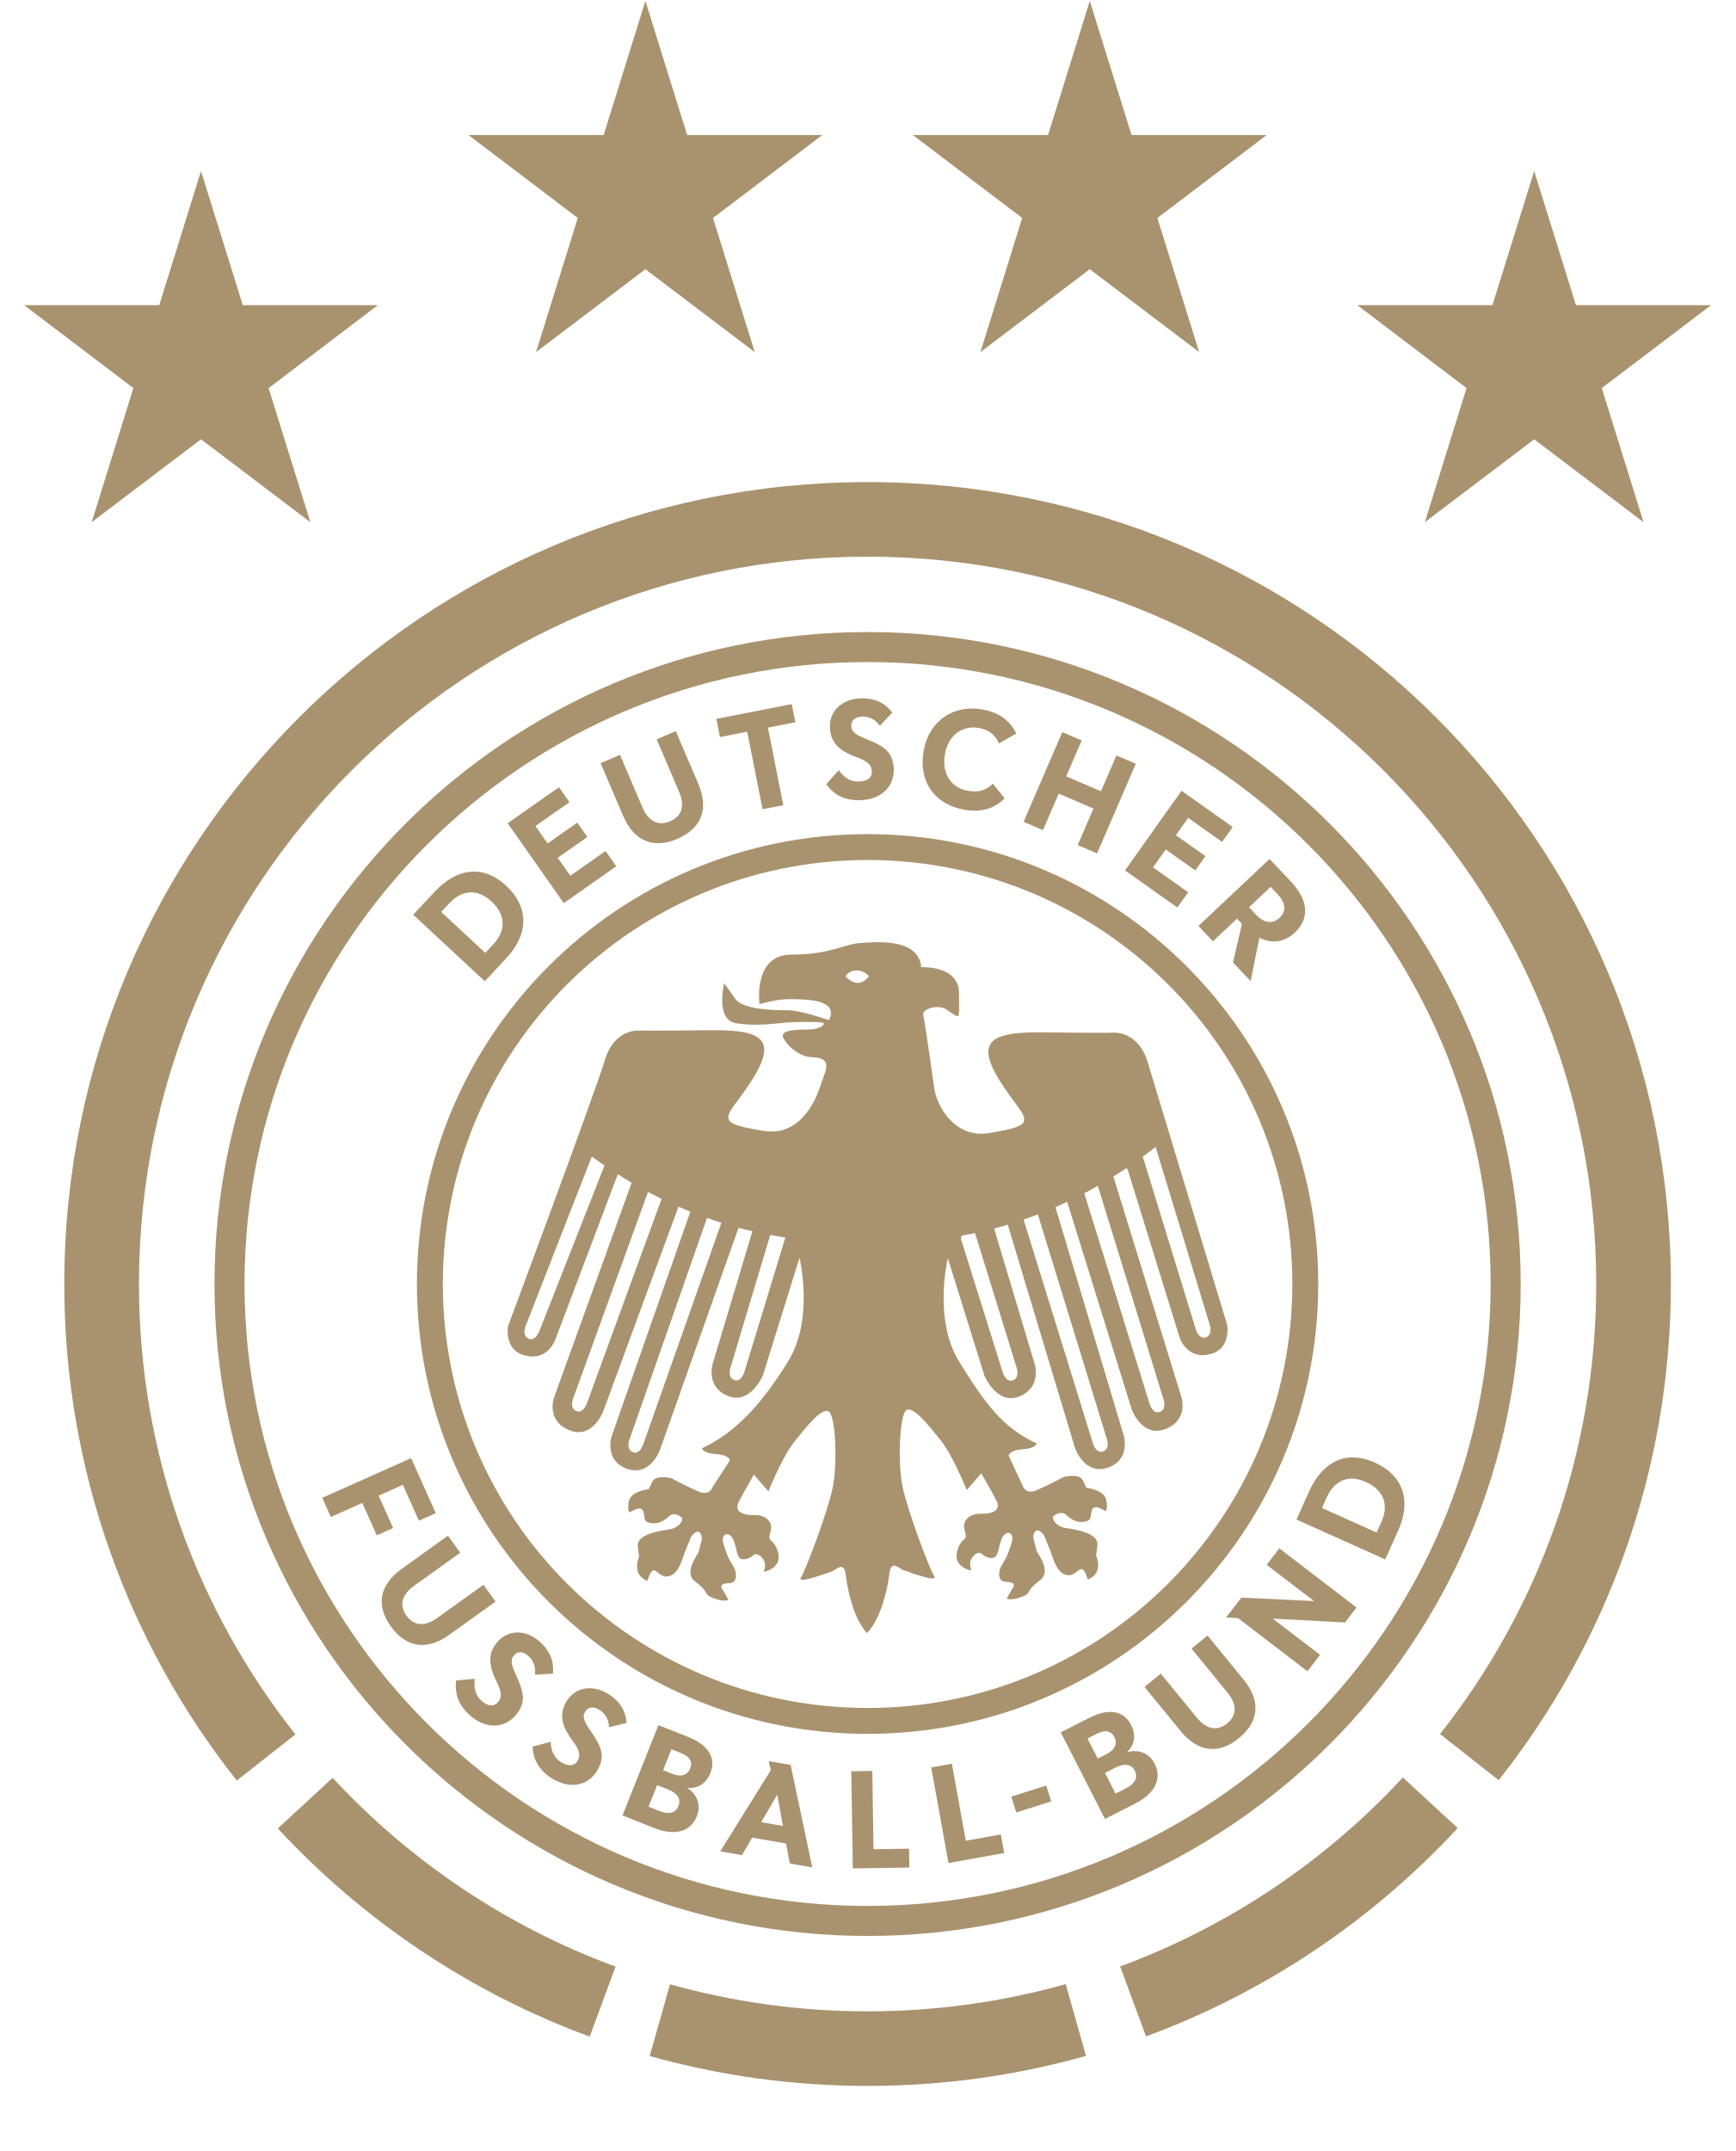
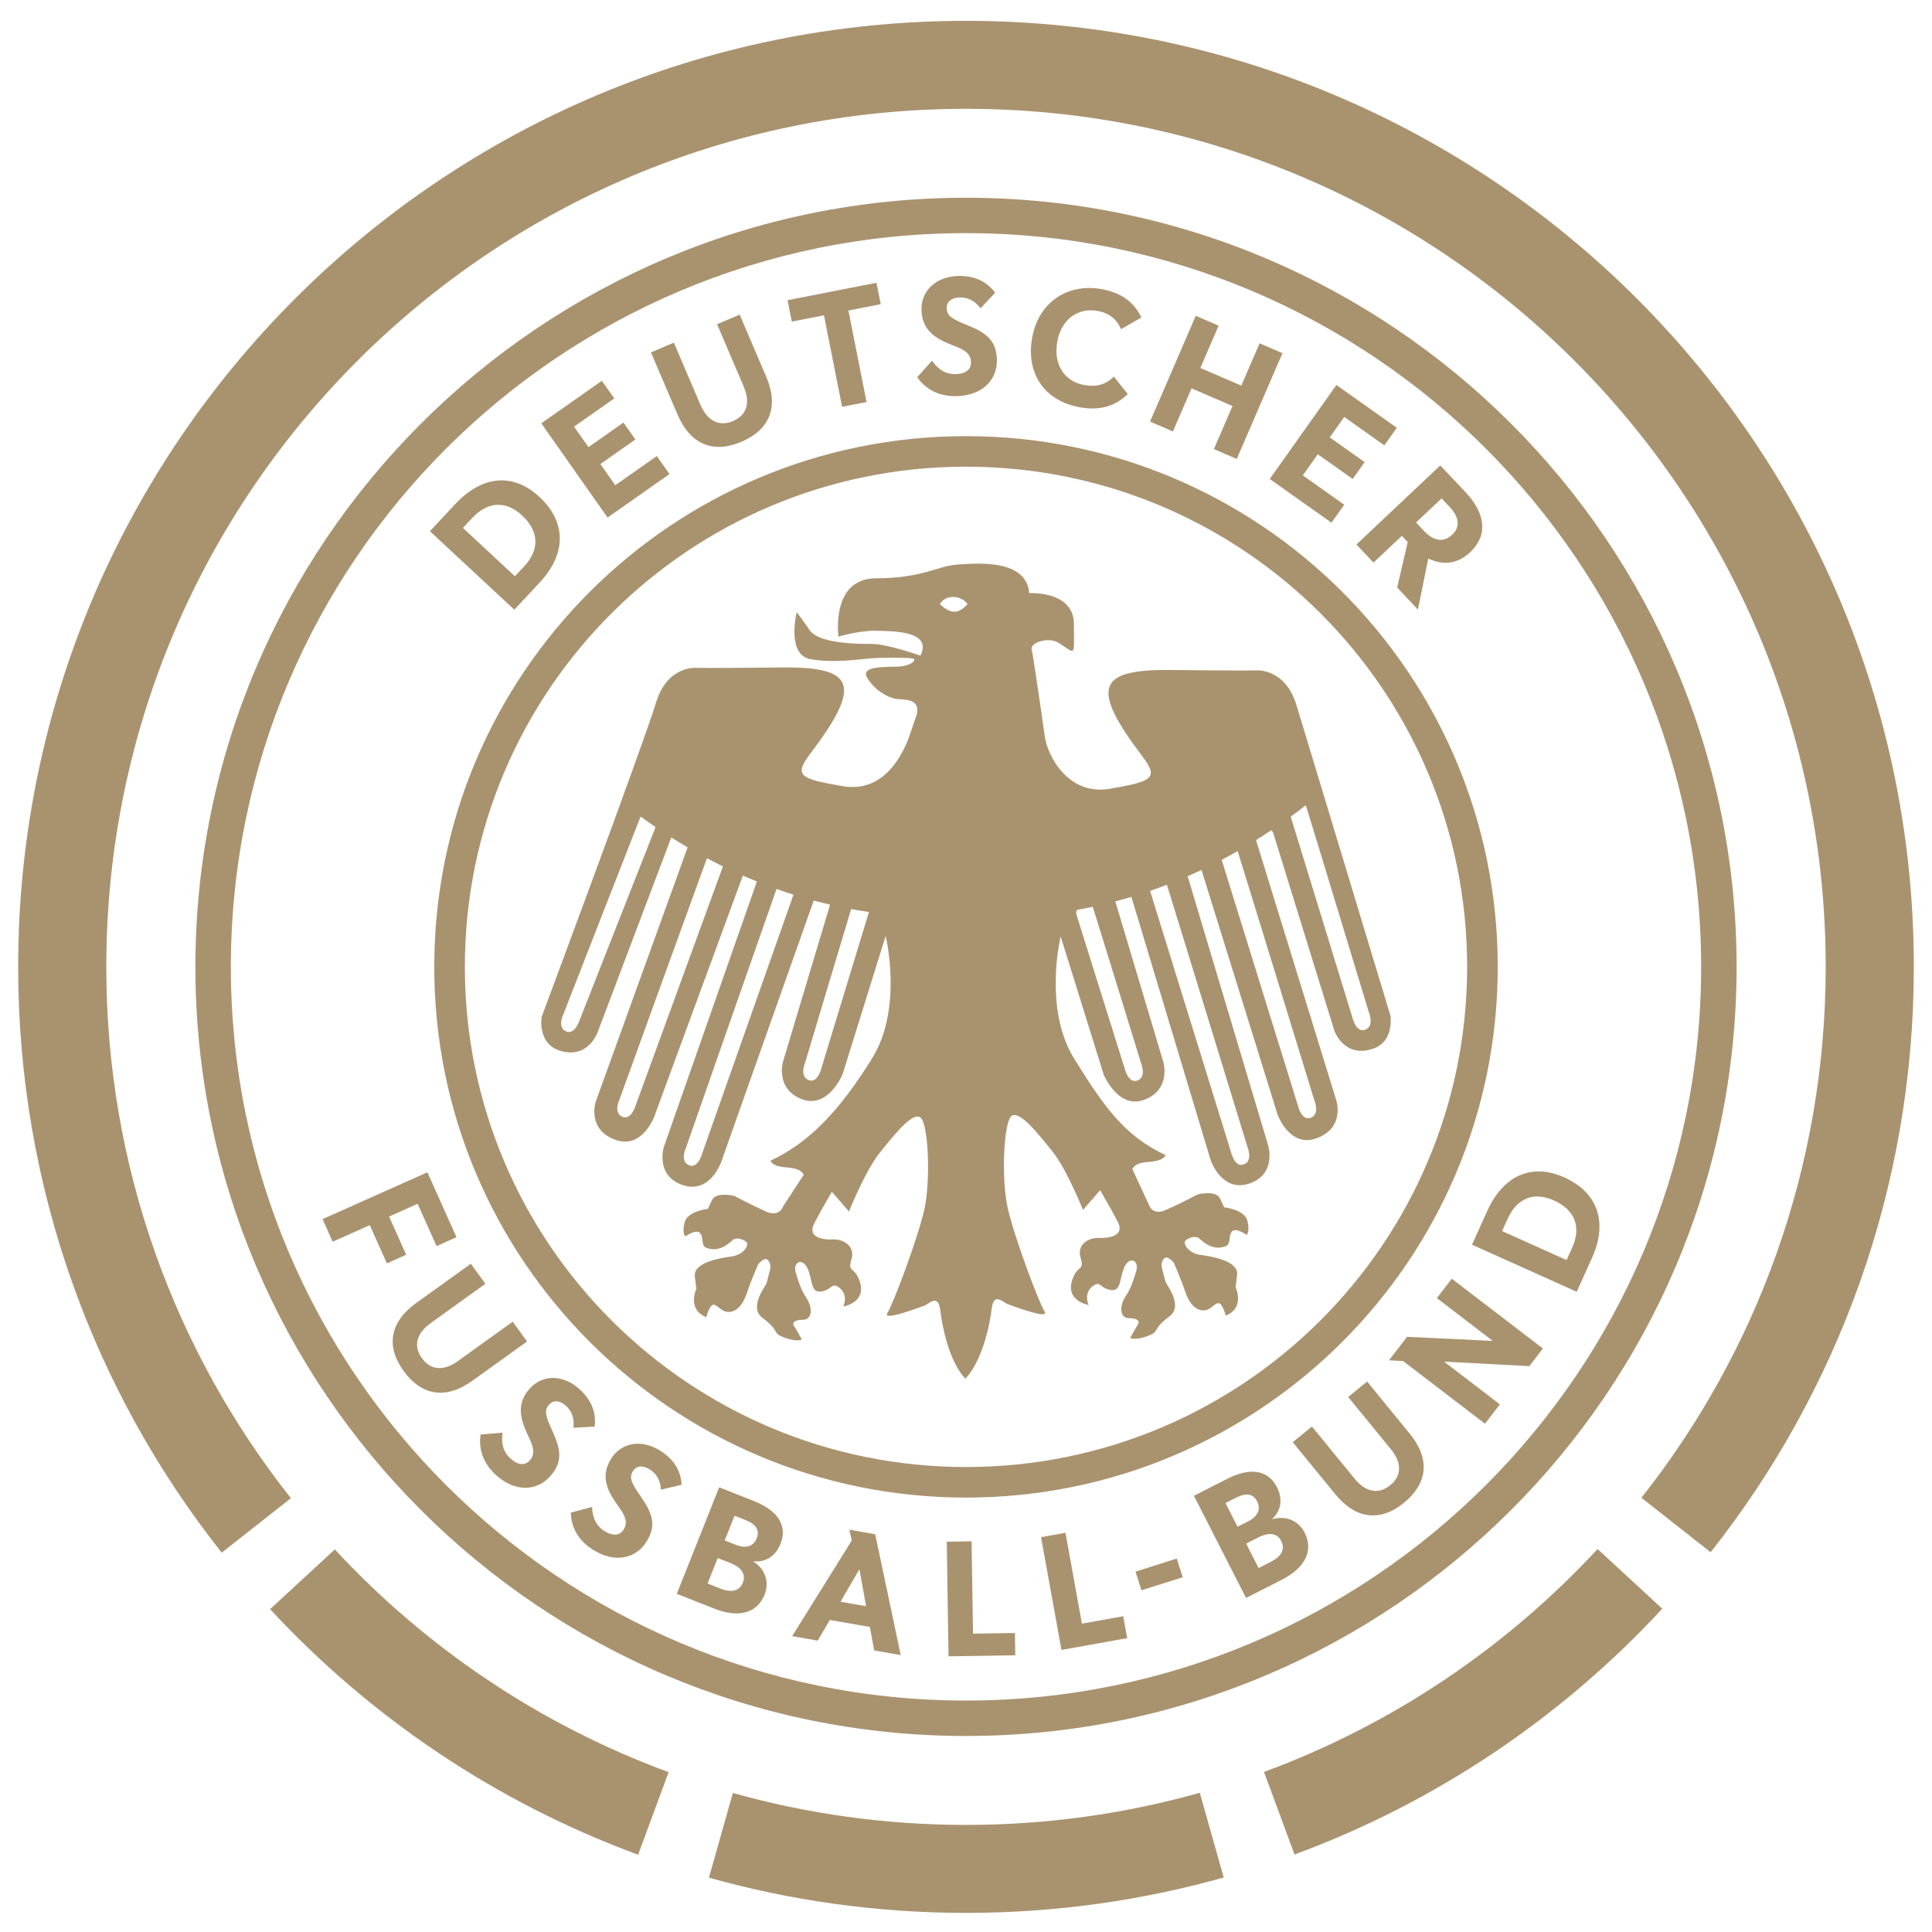
- <svg xmlns="http://www.w3.org/2000/svg" width="284px" height="352px" viewBox="0 0 284 352" version="1.1">
+ <svg xmlns="http://www.w3.org/2000/svg" width="268px" height="268px" viewBox="8 76 268 268" version="1.1">
  <g id="surface1">
    <path style=" stroke:none;fill-rule:nonzero;fill:rgb(66.275%,57.647%,43.529%);fill-opacity:1;" d="M 229.609 290.871 L 238.586 299.156 C 224.645 314.215 207.211 326.008 187.57 333.25 L 183.336 321.797 C 201.152 315.227 216.965 304.531 229.609 290.871 Z M 229.609 290.871 " />
    <path style=" stroke:none;fill-rule:nonzero;fill:rgb(66.275%,57.647%,43.529%);fill-opacity:1;" d="M 174.43 324.688 L 177.75 336.438 C 166.383 339.637 154.391 341.348 142 341.348 C 129.641 341.348 117.68 339.645 106.34 336.461 L 109.66 324.715 C 119.945 327.602 130.793 329.145 142 329.145 C 153.242 329.145 164.117 327.59 174.43 324.688 Z M 174.43 324.688 " />
    <path style=" stroke:none;fill-rule:nonzero;fill:rgb(66.275%,57.647%,43.529%);fill-opacity:1;" d="M 100.75 321.828 L 96.516 333.281 C 76.863 326.051 59.418 314.266 45.465 299.215 L 54.445 290.93 C 67.102 304.582 82.922 315.27 100.75 321.828 Z M 100.75 321.828 " />
    <path style=" stroke:none;fill-rule:nonzero;fill:rgb(66.275%,57.647%,43.529%);fill-opacity:1;" d="M 235.691 283.766 C 251.699 263.504 261.254 237.926 261.254 210.121 C 261.254 144.383 207.863 91.094 142 91.094 C 76.137 91.094 22.746 144.383 22.746 210.121 C 22.746 237.953 32.316 263.555 48.355 283.824 L 38.754 291.379 C 21.07 269.031 10.52 240.805 10.52 210.121 C 10.52 137.645 69.387 78.891 142 78.891 C 214.613 78.891 273.48 137.645 273.48 210.121 C 273.48 240.777 262.945 268.984 245.293 291.32 Z M 235.691 283.766 " />
    <path style=" stroke:none;fill-rule:nonzero;fill:rgb(66.275%,57.647%,43.529%);fill-opacity:1;" d="M 40.023 210.121 C 40.023 154 85.773 108.34 142 108.34 C 198.227 108.34 243.977 154 243.977 210.121 C 243.977 266.238 198.227 311.895 141.996 311.895 C 85.766 311.895 40.023 266.246 40.023 210.121 Z M 35.105 210.121 C 35.105 268.953 83.059 316.809 142 316.809 C 200.941 316.809 248.895 268.953 248.895 210.121 C 248.895 151.285 200.949 103.43 142 103.43 C 83.051 103.43 35.105 151.293 35.105 210.121 Z M 35.105 210.121 " />
    <path style=" stroke:none;fill-rule:nonzero;fill:rgb(66.275%,57.647%,43.529%);fill-opacity:1;" d="M 215.762 210.121 C 215.762 250.777 182.738 283.738 142 283.738 C 101.262 283.738 68.238 250.777 68.238 210.121 C 68.238 169.461 101.262 136.5 142 136.5 C 182.738 136.5 215.762 169.461 215.762 210.121 Z M 142 140.738 C 103.609 140.738 72.484 171.801 72.484 210.121 C 72.484 248.438 103.609 279.5 142 279.5 C 180.391 279.5 211.516 248.438 211.516 210.121 C 211.516 171.801 180.391 140.738 142 140.738 Z M 142 140.738 " />
    <path style=" stroke:none;fill-rule:nonzero;fill:rgb(66.275%,57.647%,43.529%);fill-opacity:1;" d="M 82.855 156.816 C 86.602 152.805 86.578 148.418 82.828 144.93 C 79.195 141.555 74.891 141.918 71.145 145.93 L 67.633 149.688 L 79.344 160.574 Z M 73.496 147.859 C 75.676 145.523 78.199 145.438 80.426 147.504 C 82.75 149.664 82.906 152.215 80.707 154.566 L 79.426 155.938 L 72.215 149.23 Z M 73.496 147.859 " />
    <path style=" stroke:none;fill-rule:nonzero;fill:rgb(66.275%,57.647%,43.529%);fill-opacity:1;" d="M 100.867 141.762 L 99.109 139.262 L 93.344 143.309 L 91.277 140.371 L 96.133 136.965 L 94.484 134.617 L 89.629 138.023 L 87.629 135.18 L 93.207 131.27 L 91.488 128.824 L 83.086 134.719 L 92.277 147.793 Z M 100.867 141.762 " />
    <path style=" stroke:none;fill-rule:nonzero;fill:rgb(66.275%,57.647%,43.529%);fill-opacity:1;" d="M 110.836 137.285 C 114.828 135.59 116.059 132.395 114.285 128.246 L 110.605 119.645 L 107.473 120.977 L 111.156 129.602 C 112.133 131.879 111.582 133.598 109.684 134.406 C 107.785 135.215 106.137 134.43 105.164 132.152 L 101.477 123.531 L 98.297 124.883 L 101.977 133.484 C 103.758 137.66 106.934 138.949 110.836 137.285 Z M 110.836 137.285 " />
    <path style=" stroke:none;fill-rule:nonzero;fill:rgb(66.275%,57.647%,43.529%);fill-opacity:1;" d="M 124.812 132.43 L 128.203 131.766 L 125.688 119.074 L 130.172 118.195 L 129.582 115.223 L 117.246 117.641 L 117.836 120.613 L 122.297 119.738 Z M 124.812 132.43 " />
    <path style=" stroke:none;fill-rule:nonzero;fill:rgb(66.275%,57.647%,43.529%);fill-opacity:1;" d="M 146.285 125.977 C 146.25 123.223 144.82 122.18 142.211 121.113 C 140.113 120.266 139.316 119.863 139.328 118.707 C 139.316 117.828 140.027 117.281 141.164 117.266 C 142.695 117.238 143.539 118.152 144.012 118.77 L 146.047 116.605 C 145.129 115.395 143.652 114.238 140.984 114.281 C 137.879 114.332 135.793 116.289 135.828 118.926 C 135.863 121.797 137.734 122.969 140.16 123.902 C 141.953 124.543 142.68 125.156 142.695 126.289 C 142.707 127.238 141.973 127.875 140.512 127.898 C 138.773 127.93 137.785 126.742 137.285 126.031 L 135.23 128.332 C 136.102 129.57 137.723 131 140.621 130.953 C 144.262 130.895 146.32 128.707 146.285 125.977 Z M 146.285 125.977 " />
    <path style=" stroke:none;fill-rule:nonzero;fill:rgb(66.275%,57.647%,43.529%);fill-opacity:1;" d="M 158.352 129.398 C 155.594 128.891 154.086 126.469 154.668 123.352 C 155.238 120.301 157.508 118.625 160.289 119.141 C 161.863 119.43 162.93 120.285 163.5 121.664 L 166.328 120.043 C 165.375 118.055 163.73 116.645 160.855 116.113 C 156.09 115.234 152.094 117.934 151.195 122.758 C 150.254 127.789 152.871 131.59 157.73 132.488 C 160.832 133.059 162.883 132.168 164.438 130.664 L 162.508 128.238 C 161.551 129.191 160.359 129.77 158.352 129.398 Z M 158.352 129.398 " />
    <path style=" stroke:none;fill-rule:nonzero;fill:rgb(66.275%,57.647%,43.529%);fill-opacity:1;" d="M 176.387 138.297 L 179.559 139.66 L 185.898 124.988 L 182.727 123.625 L 180.191 129.492 L 174.508 127.043 L 177.043 121.176 L 173.871 119.809 L 167.531 134.48 L 170.703 135.848 L 173.285 129.871 L 178.969 132.32 Z M 176.387 138.297 " />
    <path style=" stroke:none;fill-rule:nonzero;fill:rgb(66.275%,57.647%,43.529%);fill-opacity:1;" d="M 192.699 148.508 L 194.469 146.016 L 188.719 141.941 L 190.797 139.016 L 195.637 142.441 L 197.301 140.102 L 192.457 136.672 L 194.469 133.84 L 200.027 137.777 L 201.758 135.34 L 193.379 129.406 L 184.133 142.441 Z M 192.699 148.508 " />
    <path style=" stroke:none;fill-rule:nonzero;fill:rgb(66.275%,57.647%,43.529%);fill-opacity:1;" d="M 198.527 154.039 L 202.457 150.336 L 203.27 151.195 L 201.809 157.504 L 204.691 160.551 L 206.125 153.469 C 208.16 154.477 210.219 154.223 211.922 152.617 C 214.418 150.266 214.125 147.262 211.242 144.215 L 207.789 140.566 L 196.156 151.531 Z M 207.969 145.137 L 209.098 146.332 C 210.453 147.762 210.547 149.141 209.465 150.156 C 208.305 151.254 206.93 151.117 205.559 149.672 L 204.43 148.477 Z M 207.969 145.137 " />
    <path style=" stroke:none;fill-rule:nonzero;fill:rgb(66.275%,57.647%,43.529%);fill-opacity:1;" d="M 61.969 244.754 L 65.93 242.984 L 68.562 248.855 L 71.324 247.621 L 67.289 238.617 L 52.746 245.109 L 54.148 248.246 L 59.293 245.949 L 61.668 251.25 L 64.344 250.055 Z M 61.969 244.754 " />
    <path style=" stroke:none;fill-rule:nonzero;fill:rgb(66.275%,57.647%,43.529%);fill-opacity:1;" d="M 79.121 259.34 L 71.531 264.793 C 69.527 266.234 67.73 266.074 66.531 264.41 C 65.328 262.746 65.73 260.98 67.738 259.539 L 75.328 254.086 L 73.316 251.301 L 65.742 256.742 C 62.07 259.379 61.508 262.738 63.977 266.16 C 66.504 269.652 69.883 270.152 73.535 267.527 L 81.109 262.086 Z M 79.121 259.34 " />
    <path style=" stroke:none;fill-rule:nonzero;fill:rgb(66.275%,57.647%,43.529%);fill-opacity:1;" d="M 86.516 271.02 C 87.637 272.047 87.625 273.289 87.547 274.059 L 90.496 273.883 C 90.656 272.375 90.383 270.527 88.426 268.734 C 86.145 266.645 83.301 266.637 81.523 268.574 C 79.59 270.684 80.141 272.812 81.254 275.148 C 82.113 276.84 82.219 277.781 81.453 278.617 C 80.812 279.312 79.848 279.273 78.777 278.289 C 77.5 277.121 77.598 275.582 77.723 274.73 L 74.664 274.992 C 74.449 276.488 74.641 278.633 76.77 280.582 C 79.441 283.027 82.422 282.852 84.262 280.844 C 86.117 278.82 85.797 277.09 84.641 274.527 C 83.703 272.48 83.406 271.645 84.203 270.809 C 84.793 270.164 85.68 270.258 86.516 271.02 Z M 86.516 271.02 " />
    <path style=" stroke:none;fill-rule:nonzero;fill:rgb(66.275%,57.647%,43.529%);fill-opacity:1;" d="M 99.613 277.25 C 97.004 275.598 94.203 276.09 92.793 278.309 C 91.262 280.723 92.18 282.723 93.688 284.824 C 94.828 286.34 95.098 287.25 94.492 288.203 C 93.988 289 93.031 289.133 91.801 288.352 C 90.34 287.426 90.164 285.895 90.137 285.035 L 87.172 285.828 C 87.227 287.34 87.793 289.418 90.23 290.961 C 93.289 292.898 96.191 292.199 97.652 289.902 C 99.121 287.586 98.5 285.938 96.91 283.621 C 95.625 281.77 95.188 280.996 95.824 280.035 C 96.293 279.297 97.18 279.23 98.137 279.836 C 99.422 280.652 99.629 281.875 99.688 282.648 L 102.559 281.957 C 102.453 280.441 101.855 278.672 99.613 277.25 Z M 99.613 277.25 " />
    <path style=" stroke:none;fill-rule:nonzero;fill:rgb(66.275%,57.647%,43.529%);fill-opacity:1;" d="M 112.59 284.223 L 107.762 282.312 L 101.883 297.09 L 107.031 299.129 C 110.613 300.551 113.078 299.668 114.059 297.203 C 114.832 295.254 113.957 293.52 112.523 292.629 L 112.543 292.586 C 114.055 292.715 115.52 292.031 116.277 290.125 C 117.215 287.77 116.066 285.602 112.59 284.223 Z M 111.043 295.539 C 110.594 296.676 109.523 296.992 107.91 296.355 L 106.152 295.656 L 107.559 292.125 L 109.297 292.812 C 110.906 293.449 111.496 294.402 111.043 295.539 Z M 112.961 289.406 C 112.527 290.5 111.492 290.855 110.074 290.293 L 108.531 289.684 L 109.895 286.254 L 111.438 286.867 C 112.898 287.445 113.406 288.293 112.961 289.406 Z M 112.961 289.406 " />
    <path style=" stroke:none;fill-rule:nonzero;fill:rgb(66.275%,57.647%,43.529%);fill-opacity:1;" d="M 125.812 288.195 L 126.16 289.684 L 117.887 302.961 L 121.434 303.582 L 123.113 300.715 L 128.664 301.684 L 129.262 304.945 L 132.945 305.59 L 129.406 288.824 Z M 124.59 298.188 L 127.184 293.727 L 127.23 293.734 L 128.141 298.809 Z M 124.59 298.188 " />
    <path style=" stroke:none;fill-rule:nonzero;fill:rgb(66.275%,57.647%,43.529%);fill-opacity:1;" d="M 142.973 302.617 L 142.773 289.805 L 139.332 289.859 L 139.578 305.758 L 148.836 305.613 L 148.789 302.523 Z M 142.973 302.617 " />
    <path style=" stroke:none;fill-rule:nonzero;fill:rgb(66.275%,57.647%,43.529%);fill-opacity:1;" d="M 158.082 301.227 L 155.797 288.621 L 152.41 289.23 L 155.242 304.875 L 164.359 303.238 L 163.809 300.199 Z M 158.082 301.227 " />
    <path style=" stroke:none;fill-rule:nonzero;fill:rgb(66.275%,57.647%,43.529%);fill-opacity:1;" d="M 165.516 294.008 L 171.238 292.195 L 172.062 294.789 L 166.34 296.598 Z M 165.516 294.008 " />
    <path style=" stroke:none;fill-rule:nonzero;fill:rgb(66.275%,57.647%,43.529%);fill-opacity:1;" d="M 184.523 286.738 L 184.5 286.695 C 185.598 285.645 186.051 284.098 185.121 282.27 C 183.969 280.008 181.578 279.438 178.246 281.133 L 173.617 283.488 L 180.848 297.664 L 185.781 295.152 C 189.215 293.402 190.18 290.973 188.977 288.609 C 188.023 286.742 186.141 286.25 184.523 286.738 Z M 179.668 287.785 L 177.992 284.496 L 179.473 283.746 C 180.871 283.031 181.844 283.211 182.387 284.277 C 182.922 285.328 182.508 286.34 181.148 287.031 Z M 184.277 292.656 L 182.59 293.516 L 180.863 290.125 L 182.527 289.277 C 184.07 288.492 185.176 288.68 185.73 289.77 C 186.285 290.859 185.82 291.871 184.277 292.656 Z M 184.277 292.656 " />
    <path style=" stroke:none;fill-rule:nonzero;fill:rgb(66.275%,57.647%,43.529%);fill-opacity:1;" d="M 197.641 267.645 L 195.012 269.785 L 200.93 277.02 C 202.492 278.93 202.441 280.727 200.852 282.023 C 199.262 283.324 197.469 283.027 195.906 281.117 L 189.988 273.883 L 187.324 276.059 L 193.227 283.27 C 196.09 286.77 199.484 287.129 202.754 284.461 C 206.098 281.734 206.391 278.34 203.543 274.859 Z M 197.641 267.645 " />
    <path style=" stroke:none;fill-rule:nonzero;fill:rgb(66.275%,57.647%,43.529%);fill-opacity:1;" d="M 207.316 256.066 L 215.047 261.988 L 215.035 262.004 L 203.18 261.441 L 200.676 264.695 L 202.633 264.801 L 213.992 273.496 L 216.059 270.809 L 208.367 264.918 L 208.395 264.883 L 220.141 265.508 L 222.023 263.059 L 209.387 253.379 Z M 207.316 256.066 " />
    <path style=" stroke:none;fill-rule:nonzero;fill:rgb(66.275%,57.647%,43.529%);fill-opacity:1;" d="M 224.996 239.328 C 220.492 237.301 216.551 239.02 214.297 243.996 L 212.191 248.66 L 226.715 255.191 L 228.824 250.527 C 231.074 245.551 229.648 241.418 224.996 239.328 Z M 226.078 249.094 L 225.309 250.793 L 216.363 246.77 L 217.133 245.07 C 218.441 242.172 220.793 241.281 223.551 242.52 C 226.438 243.816 227.398 246.172 226.078 249.094 Z M 226.078 249.094 " />
    <path style=" stroke:none;fill-rule:nonzero;fill:rgb(66.275%,57.647%,43.529%);fill-opacity:1;" d="M 200.863 216.84 C 200.863 216.84 189.645 179.715 187.828 173.766 C 186.273 168.668 182.277 168.992 182.277 168.992 C 182.277 168.992 180.961 169.059 170.395 168.938 C 160.203 168.832 159.223 171.367 166.469 180.922 C 168.77 183.957 167.875 184.387 161.98 185.414 C 156.082 186.434 153.266 180.688 152.926 178.16 C 152.582 175.621 151.277 166.629 151.125 166.188 C 150.742 165.113 153.5 164.305 154.844 165.172 C 157.316 166.742 156.969 167.25 156.969 162.578 C 156.969 157.898 150.777 158.281 150.777 158.281 C 150.371 153.332 142.969 154.18 140.598 154.336 C 138.223 154.496 135.844 156.219 129.52 156.219 C 123.199 156.219 124.305 164.312 124.305 164.312 C 124.305 164.312 127.238 163.441 129.473 163.5 C 131.684 163.555 137.414 163.441 135.684 166.949 C 135.684 166.949 131.098 165.324 128.934 165.324 C 126.773 165.324 121.59 165.277 120.297 163.395 C 119 161.508 118.516 160.914 118.516 160.914 C 118.516 160.914 117.059 166.832 120.406 167.43 C 123.754 168.023 127.211 167.43 128.828 167.324 C 130.445 167.207 133.637 167.207 134.5 167.324 C 135.359 167.43 134.441 168.344 132.766 168.457 C 131.098 168.562 127.262 168.293 128.289 170.012 C 129.312 171.742 131.098 172.711 132.172 172.926 C 133.254 173.145 136.223 172.656 134.922 175.836 L 134.195 177.953 C 133.363 180.375 130.77 186.086 124.871 185.047 C 118.973 184.039 118.086 183.605 120.375 180.582 C 127.625 171.016 126.652 168.48 116.453 168.586 C 105.891 168.707 104.574 168.637 104.574 168.637 C 104.574 168.637 100.578 168.309 99.023 173.406 C 97.203 179.355 83.137 217.051 83.137 217.051 C 83.137 217.051 82.508 220.695 85.574 221.715 C 89.605 223.043 90.914 219.156 90.914 219.156 L 101.117 192.168 C 101.879 192.641 102.625 193.105 103.383 193.543 L 90.637 228.816 C 90.637 228.816 89.336 232.707 93.449 234.141 C 97.125 235.414 98.777 230.84 98.777 230.84 L 111.047 197.465 C 111.703 197.742 112.355 198.02 112.992 198.281 L 100.07 235.145 C 100.07 235.145 98.879 239.098 102.699 240.387 C 106.512 241.684 108.055 237.156 108.055 237.156 L 120.879 200.922 C 121.645 201.129 122.398 201.316 123.141 201.484 C 123.129 201.527 123.125 201.559 123.125 201.559 L 116.609 223.297 C 116.609 223.297 115.531 227.031 119.195 228.465 C 122.875 229.902 124.883 225.016 124.883 225.016 L 130.855 205.832 C 130.855 205.832 133.305 215.82 128.984 222.793 C 124.668 229.762 120.434 234.418 114.891 237.004 C 114.891 237.004 115.039 237.801 117.055 237.934 C 119.066 238.086 119.211 238.594 119.5 238.945 L 116.633 243.332 C 116.633 243.332 116.195 244.91 114.25 244.055 C 112.305 243.191 109.863 241.895 109.863 241.895 C 109.863 241.895 107.34 241.258 106.762 242.473 L 106.188 243.695 C 106.188 243.695 103.312 243.984 102.945 245.629 C 102.59 247.285 103.094 247.496 103.094 247.496 C 103.094 247.496 104.398 246.582 104.961 246.934 C 105.73 247.391 105.109 248.777 106.004 249.102 C 107.613 249.684 108.789 248.785 109.648 248.012 C 110.211 247.488 111.59 248.074 111.656 248.508 C 111.73 248.941 111.082 250.082 109.426 250.301 C 107.773 250.523 104.172 251.156 104.383 253.035 C 104.57 254.613 104.594 254.754 104.602 254.762 C 104.582 254.793 103.254 257.641 105.973 258.707 C 105.973 258.707 106.41 256.988 106.98 256.988 C 107.555 256.988 108.055 257.992 109.066 257.992 C 110.074 257.992 111.012 257.125 111.59 255.406 C 112.16 253.676 113.168 251.379 113.168 251.379 C 113.168 251.379 113.887 250.523 114.32 250.66 C 114.754 250.809 114.973 251.598 114.828 252.094 C 114.684 252.609 114.395 253.75 114.32 254.043 C 114.25 254.32 111.809 257.348 113.75 258.789 C 115.688 260.215 115.477 260.797 115.973 261.145 C 116.48 261.512 118.496 262.223 119.219 261.797 C 119.219 261.797 118.355 260.215 118.137 259.93 C 117.918 259.645 117.992 259.074 119.355 259.074 C 120.73 259.074 120.73 257.348 119.867 256.051 C 119 254.762 118.703 253.516 118.422 252.676 C 117.863 250.977 119.391 250.367 120.082 252.094 C 120.75 253.766 120.477 255.391 121.953 255.152 C 123.055 254.98 123.316 254.258 123.82 254.32 C 124.328 254.395 125.754 255.391 124.988 257.23 C 124.988 257.23 128.355 256.688 127.211 253.613 C 126.453 251.574 125.52 252.594 126.129 250.594 C 126.598 249.02 125.195 247.863 123.535 247.93 C 121.984 247.992 119.965 247.578 120.949 245.703 C 121.984 243.715 123.395 241.324 123.395 241.324 L 125.766 244.055 C 125.766 244.055 128.004 238.453 130.016 235.934 C 132.031 233.422 134.48 230.324 135.629 230.977 C 136.781 231.621 137.137 239.742 136.207 243.836 C 135.27 247.93 131.883 256.914 131.098 258.137 C 130.305 259.352 135.555 257.348 136.207 257.125 C 136.852 256.914 138.148 255.332 138.434 257.777 C 138.727 260.215 139.684 264.863 141.906 267.246 L 141.961 267.188 C 144.195 264.816 145.277 260.004 145.562 257.559 C 145.852 255.121 147.145 256.703 147.797 256.914 C 148.438 257.125 153.695 259.141 152.898 257.918 C 152.113 256.703 148.73 247.715 147.797 243.625 C 146.859 239.531 147.219 231.402 148.375 230.758 C 149.523 230.113 151.965 233.211 153.98 235.715 C 155.996 238.234 158.23 243.836 158.23 243.836 L 160.605 241.105 C 160.605 241.105 162.016 243.492 163.055 245.492 C 164.031 247.359 162.016 247.781 160.465 247.719 C 158.801 247.652 157.398 248.809 157.875 250.375 C 158.477 252.371 157.547 251.363 156.793 253.398 C 155.648 256.473 159.008 257.02 159.008 257.02 C 158.242 255.168 159.668 254.184 160.176 254.109 C 160.68 254.043 160.941 254.77 162.047 254.941 C 163.523 255.168 163.254 253.547 163.922 251.883 C 164.609 250.156 166.137 250.758 165.574 252.461 C 165.293 253.301 165 254.543 164.133 255.836 C 163.27 257.125 163.27 258.855 164.641 258.855 C 166.008 258.855 166.082 259.426 165.863 259.711 C 165.645 260.004 164.781 261.586 164.781 261.586 C 165.5 262.02 167.516 261.293 168.023 260.934 C 168.527 260.574 168.312 260.004 170.254 258.57 C 172.195 257.125 169.746 254.109 169.68 253.824 C 169.602 253.531 169.312 252.391 169.172 251.883 C 169.031 251.379 169.242 250.594 169.68 250.449 C 170.109 250.301 170.828 251.156 170.828 251.156 C 170.828 251.156 171.836 253.465 172.414 255.188 C 172.984 256.914 173.93 257.777 174.93 257.777 C 175.941 257.777 176.441 256.77 177.02 256.77 C 177.594 256.77 178.027 258.496 178.027 258.496 C 180.746 257.418 179.414 254.582 179.398 254.551 C 179.402 254.543 179.426 254.395 179.613 252.82 C 179.82 250.945 176.227 250.301 174.574 250.082 C 172.914 249.871 172.273 248.719 172.34 248.297 C 172.414 247.855 173.785 247.277 174.355 247.789 C 175.215 248.566 176.379 249.461 177.992 248.883 C 178.895 248.566 178.27 247.18 179.039 246.715 C 179.605 246.371 180.91 247.285 180.91 247.285 C 180.91 247.285 181.406 247.066 181.055 245.418 C 180.695 243.762 177.812 243.477 177.812 243.477 L 177.238 242.254 C 176.656 241.039 174.145 241.684 174.145 241.684 C 174.145 241.684 171.688 242.98 169.746 243.836 C 167.809 244.699 167.375 243.117 167.375 243.117 L 165.07 238.16 C 165.355 237.801 165.5 237.297 167.516 237.156 C 169.527 237.012 169.68 236.219 169.68 236.219 C 164.133 233.637 161.328 229.828 157.008 222.855 C 152.688 215.895 155.133 205.906 155.133 205.906 L 161.109 225.09 C 161.109 225.09 163.129 229.977 166.801 228.531 C 170.469 227.098 169.391 223.363 169.391 223.363 L 162.727 201.086 C 162.727 201.086 162.723 201.078 162.715 201.039 C 163.445 200.852 164.191 200.637 164.941 200.41 L 175.941 236.945 C 175.941 236.945 177.484 241.473 181.305 240.176 C 185.117 238.887 183.93 234.926 183.93 234.926 L 172.746 197.539 C 173.383 197.27 174.02 196.977 174.664 196.676 C 174.672 196.691 174.676 196.707 174.676 196.707 L 185.223 230.617 C 185.223 230.617 186.871 235.203 190.547 233.922 C 194.66 232.496 193.359 228.605 193.359 228.605 L 182.234 192.543 C 182.234 192.543 182.23 192.543 182.23 192.535 C 182.941 192.086 183.656 191.637 184.367 191.156 C 184.578 191.375 184.641 191.621 184.641 191.621 L 193.086 218.941 C 193.086 218.941 194.391 222.824 198.426 221.488 C 201.492 220.484 200.863 216.84 200.863 216.84 Z M 88.418 217.469 C 88.418 217.469 87.75 219.652 86.488 219.051 C 85.238 218.445 86.172 216.645 86.172 216.645 C 86.172 216.645 95.891 191.695 96.863 189.266 C 97.551 189.77 98.25 190.258 98.938 190.73 Z M 96.199 229.273 C 96.199 229.273 95.578 231.477 94.312 230.906 C 93.043 230.344 93.934 228.516 93.934 228.516 C 93.934 228.516 104.383 199.645 106.062 195.055 C 106.809 195.445 107.551 195.828 108.281 196.188 Z M 105.414 235.977 C 105.414 235.977 104.824 238.188 103.555 237.625 C 102.277 237.078 103.145 235.242 103.145 235.242 C 103.145 235.242 113.781 204.812 115.719 199.316 C 116.504 199.594 117.293 199.863 118.066 200.109 Z M 121.961 224.098 C 121.961 224.098 121.473 226.32 120.168 225.824 C 118.875 225.32 119.668 223.461 119.668 223.461 C 119.668 223.461 124.73 206.516 126.07 202.098 C 126.922 202.262 127.742 202.391 128.539 202.504 Z M 140.324 160.855 C 139.301 160.809 138.379 159.781 138.379 159.781 C 138.379 159.781 138.922 158.762 140.273 158.809 C 141.621 158.867 142.219 159.781 142.219 159.781 C 142.219 159.781 141.352 160.914 140.324 160.855 Z M 166.293 223.508 C 166.293 223.508 167.082 225.375 165.793 225.883 C 164.492 226.371 163.992 224.152 163.992 224.152 L 157.328 202.887 C 157.328 202.887 157.176 202.621 157.41 202.211 C 158.113 202.09 158.836 201.941 159.582 201.789 C 160.008 203.086 166.293 223.508 166.293 223.508 Z M 181.055 235.145 C 181.055 235.145 181.844 237.012 180.547 237.516 C 179.246 238.023 178.754 235.789 178.754 235.789 L 167.535 199.578 C 168.309 199.316 169.082 199.031 169.863 198.73 C 171.086 202.621 181.055 235.145 181.055 235.145 Z M 190.332 228.68 C 190.332 228.68 191.125 230.547 189.832 231.051 C 188.539 231.559 188.031 229.324 188.031 229.324 L 177.469 195.273 C 178.203 194.891 178.941 194.484 179.684 194.066 C 180.414 196.359 190.332 228.68 190.332 228.68 Z M 197.387 218.836 C 196.098 219.344 195.59 217.109 195.59 217.109 L 187.043 189.281 C 187.738 188.773 188.438 188.246 189.137 187.699 C 189.141 187.715 189.148 187.723 189.148 187.73 C 189.379 188.398 197.895 216.465 197.895 216.465 C 197.895 216.465 198.684 218.332 197.387 218.836 Z M 197.387 218.836 " />
-     <path style=" stroke:none;fill-rule:nonzero;fill:rgb(66.275%,57.647%,43.529%);fill-opacity:1;" d="M 26.066 49.934 L 3.945 49.934 L 21.828 63.508 L 15.004 85.453 L 32.898 71.891 L 50.793 85.453 L 43.965 63.508 L 61.852 49.934 L 39.734 49.934 L 32.898 27.992 Z M 26.066 49.934 " />
-     <path style=" stroke:none;fill-rule:nonzero;fill:rgb(66.275%,57.647%,43.529%);fill-opacity:1;" d="M 98.801 22.098 L 76.68 22.098 L 94.566 35.672 L 87.738 57.617 L 105.633 44.055 L 123.527 57.617 L 116.699 35.672 L 134.586 22.098 L 112.469 22.098 L 105.633 0.156 Z M 98.801 22.098 " />
-     <path style=" stroke:none;fill-rule:nonzero;fill:rgb(66.275%,57.647%,43.529%);fill-opacity:1;" d="M 171.535 22.098 L 149.414 22.098 L 167.301 35.672 L 160.473 57.617 L 178.367 44.055 L 196.266 57.617 L 189.434 35.672 L 207.32 22.098 L 185.203 22.098 L 178.367 0.156 Z M 171.535 22.098 " />
-     <path style=" stroke:none;fill-rule:nonzero;fill:rgb(66.275%,57.647%,43.529%);fill-opacity:1;" d="M 244.27 49.934 L 222.148 49.934 L 240.035 63.508 L 233.207 85.453 L 251.102 71.891 L 269 85.453 L 262.168 63.508 L 280.055 49.934 L 257.938 49.934 L 251.102 27.992 Z M 244.27 49.934 " />
  </g>
</svg>
